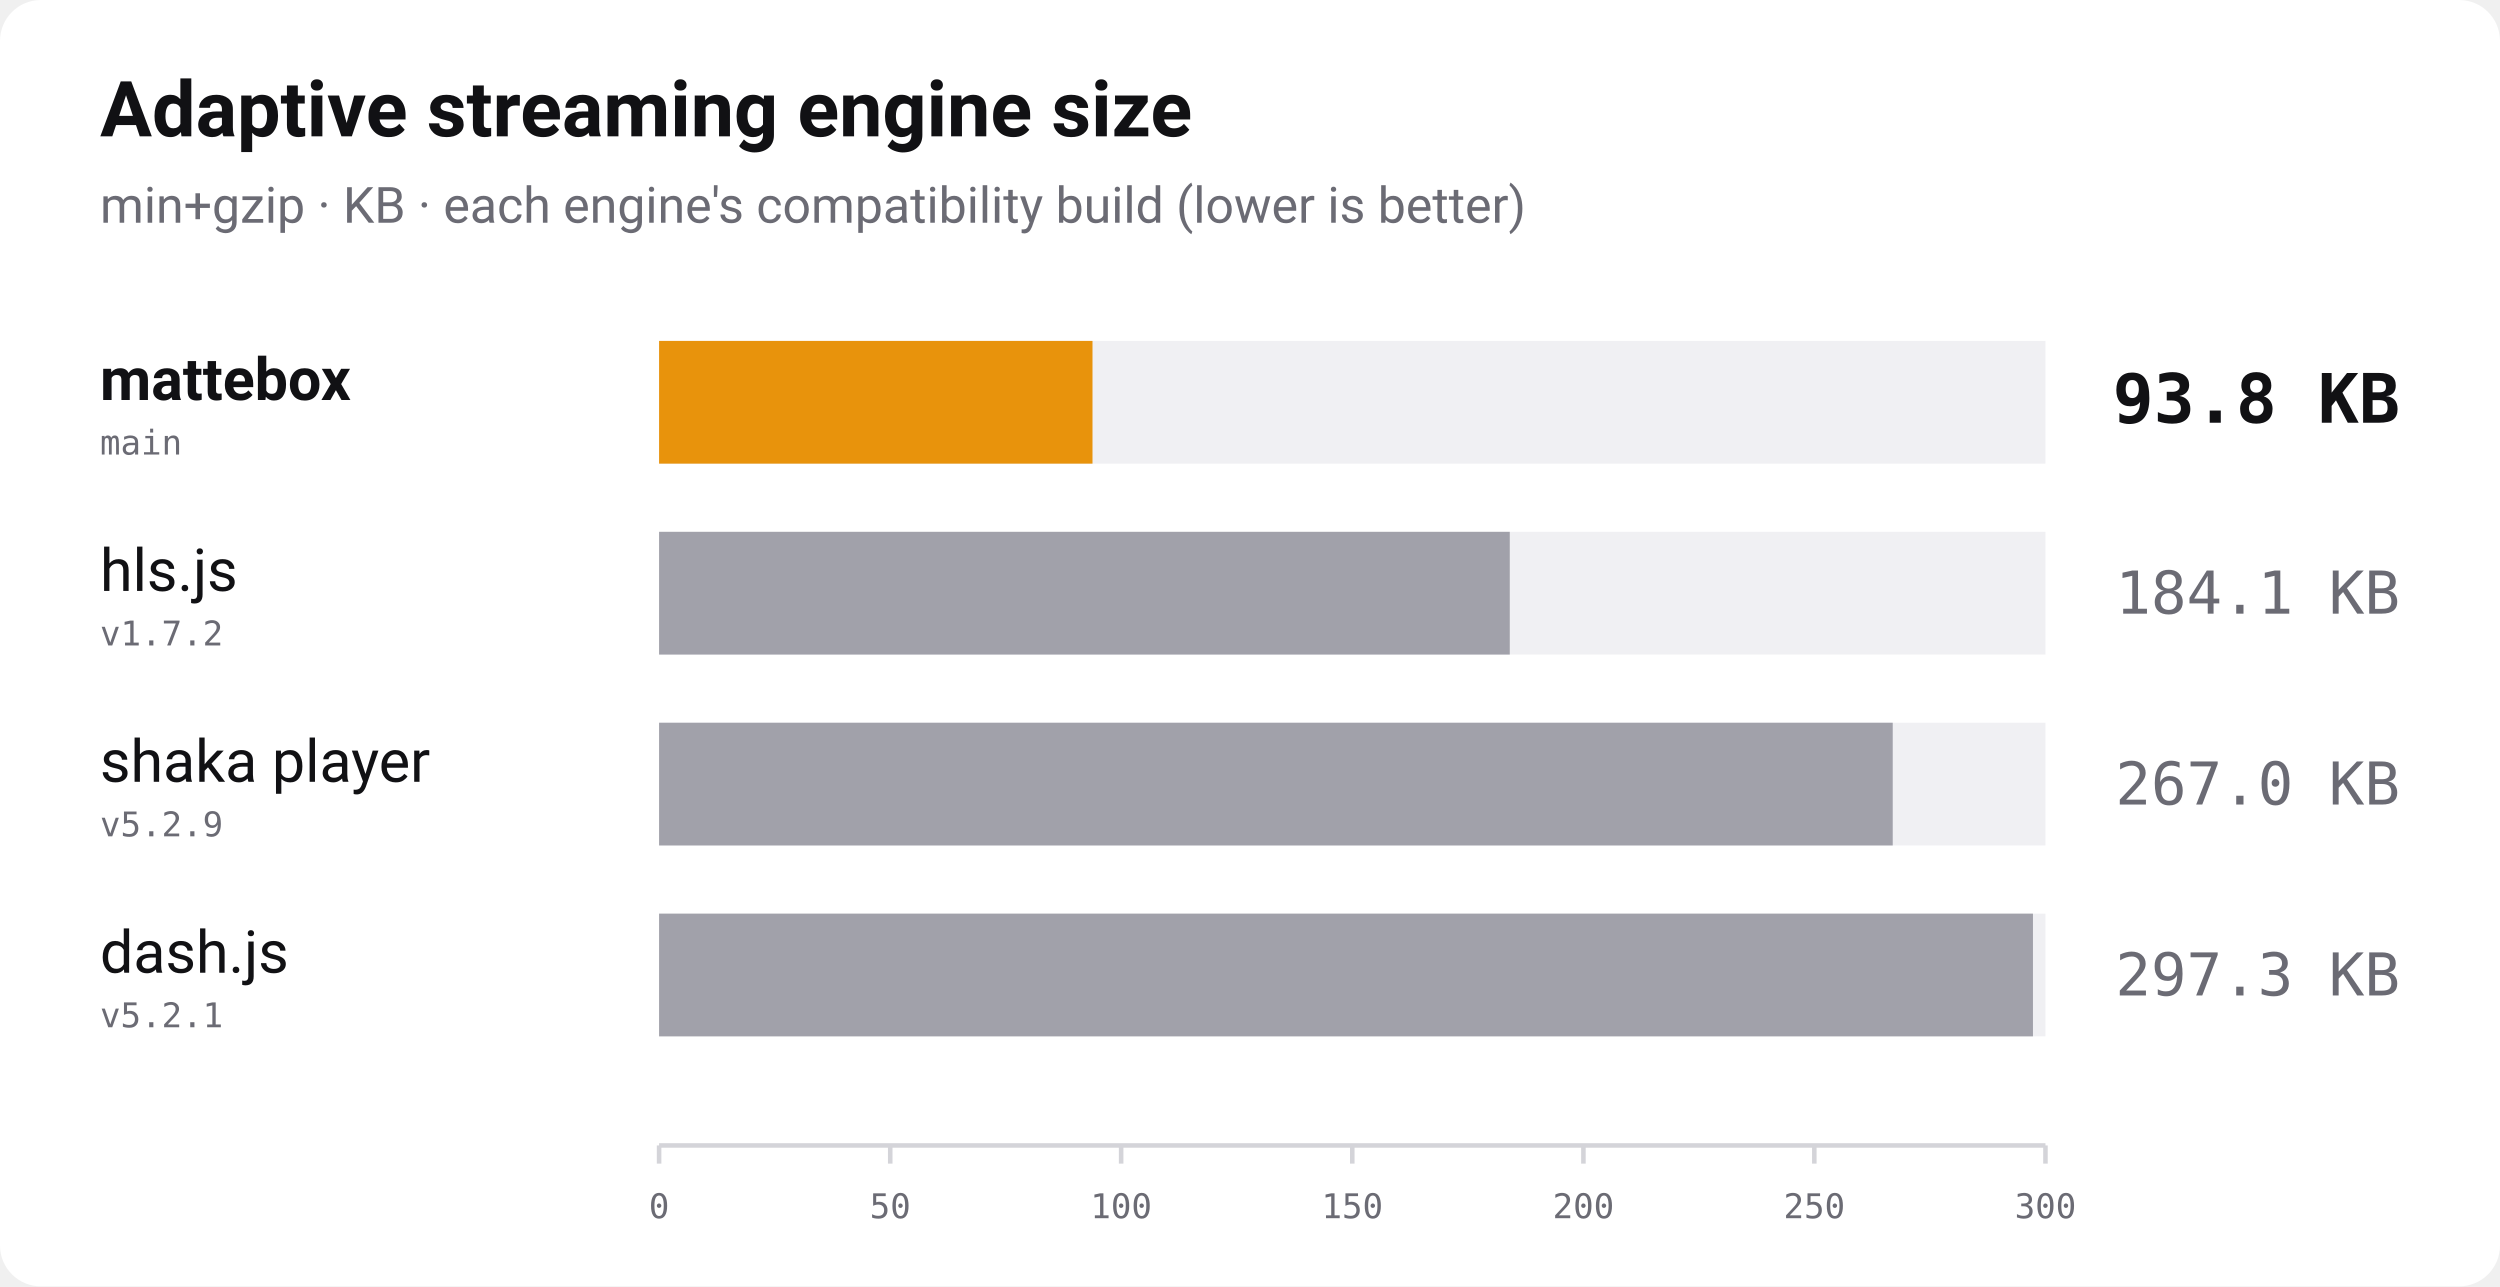
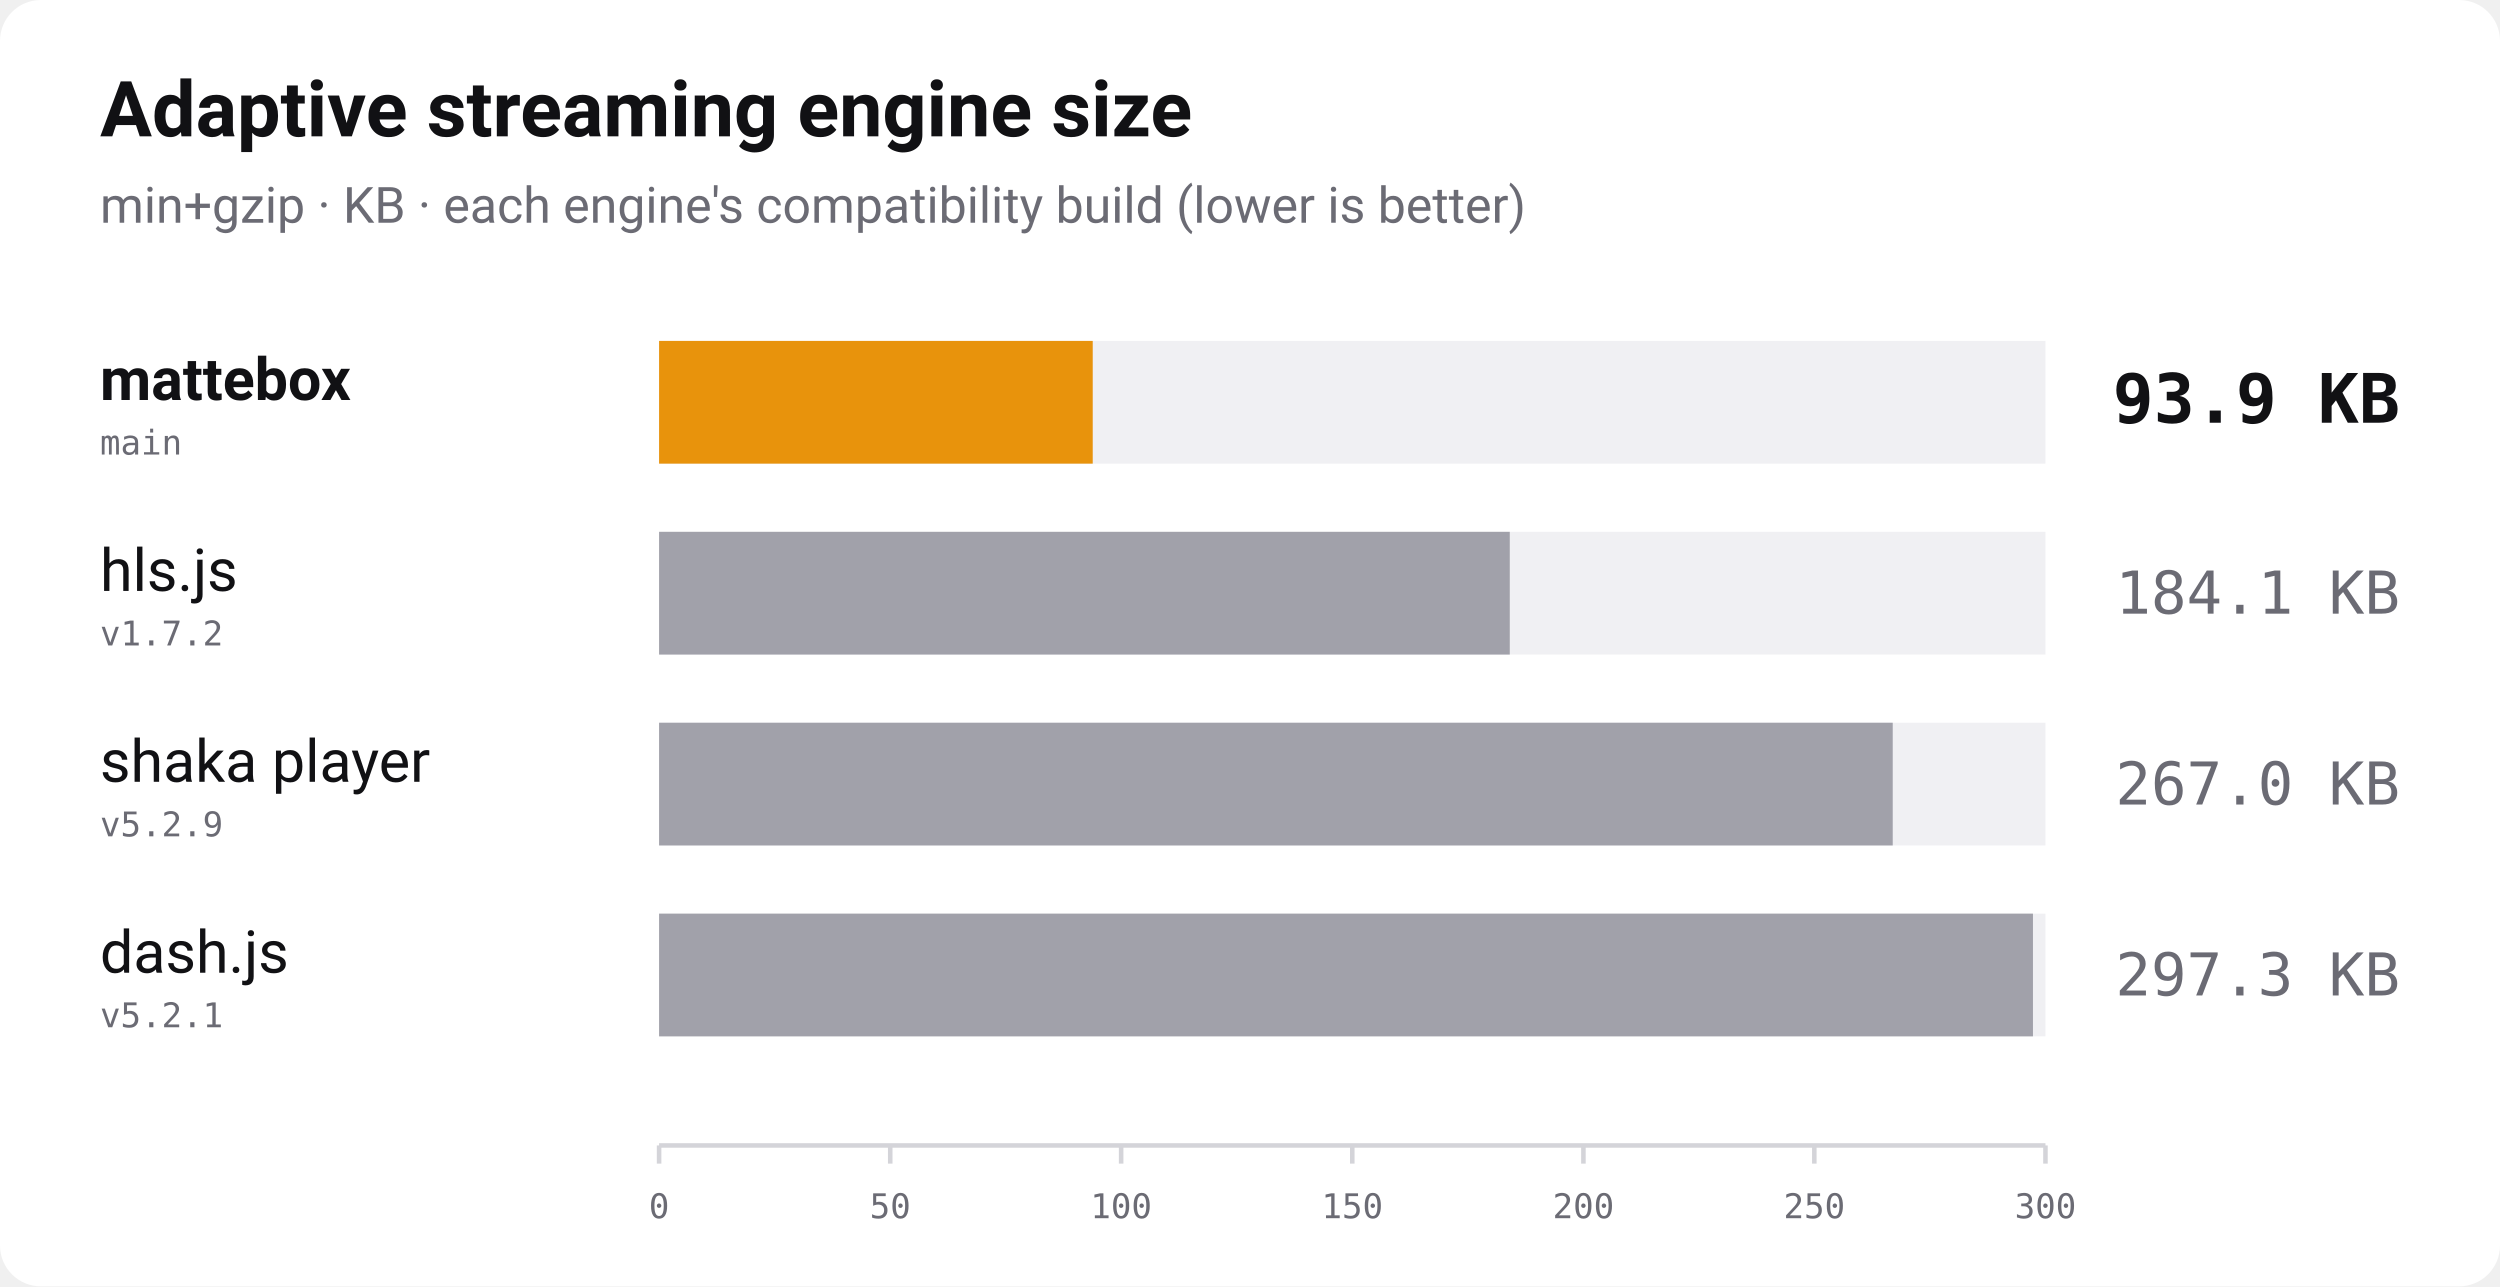
<svg xmlns="http://www.w3.org/2000/svg" width="1100" height="566" viewBox="0 0 1100 566" role="img" aria-label="Bundle size of adaptive streaming players, min+gzip, lower is better">
  <rect width="1100" height="566" rx="18" fill="#ffffff" />
  <text x="44" y="60" font-family="-apple-system, 'Segoe UI', Roboto, Helvetica, Arial, sans-serif" font-size="34" font-weight="700" fill="#111114">Adaptive streaming engine size</text>
  <text x="44" y="98" font-family="-apple-system, 'Segoe UI', Roboto, Helvetica, Arial, sans-serif" font-size="22" fill="#6b6b74">min+gzip · KB · each engine's compatibility build (lower is better)</text>
  <text x="44" y="176" font-family="-apple-system, 'Segoe UI', Roboto, Helvetica, Arial, sans-serif" font-size="26" font-weight="700" fill="#111114">mattebox</text>
  <text x="44" y="200" font-family="ui-monospace, 'SF Mono', Menlo, Consolas, monospace" font-size="15" fill="#6b6b74">main</text>
  <rect x="290" y="150" width="610" height="54" fill="#f0f0f3" />
-   <rect x="290" y="150" width="190.7" height="54" fill="#e8930c" />
-   <text x="1056" y="186" text-anchor="end" font-family="ui-monospace, 'SF Mono', Menlo, Consolas, monospace" font-size="30" font-weight="700" fill="#111114">93.8 KB</text>
+   <rect x="290" y="150" width="190.8" height="54" fill="#e8930c" />
+   <text x="1056" y="186" text-anchor="end" font-family="ui-monospace, 'SF Mono', Menlo, Consolas, monospace" font-size="30" font-weight="700" fill="#111114">93.9 KB</text>
  <text x="44" y="260" font-family="-apple-system, 'Segoe UI', Roboto, Helvetica, Arial, sans-serif" font-size="26" font-weight="400" fill="#111114">hls.js</text>
  <text x="44" y="284" font-family="ui-monospace, 'SF Mono', Menlo, Consolas, monospace" font-size="15" fill="#6b6b74">v1.7.2</text>
  <rect x="290" y="234" width="610" height="54" fill="#f0f0f3" />
  <rect x="290" y="234" width="374.3" height="54" fill="#a1a1aa" />
  <text x="1056" y="270" text-anchor="end" font-family="ui-monospace, 'SF Mono', Menlo, Consolas, monospace" font-size="26" font-weight="400" fill="#6b6b74">184.1 KB</text>
  <text x="44" y="344" font-family="-apple-system, 'Segoe UI', Roboto, Helvetica, Arial, sans-serif" font-size="26" font-weight="400" fill="#111114">shaka player</text>
  <text x="44" y="368" font-family="ui-monospace, 'SF Mono', Menlo, Consolas, monospace" font-size="15" fill="#6b6b74">v5.2.9</text>
  <rect x="290" y="318" width="610" height="54" fill="#f0f0f3" />
  <rect x="290" y="318" width="542.8" height="54" fill="#a1a1aa" />
  <text x="1056" y="354" text-anchor="end" font-family="ui-monospace, 'SF Mono', Menlo, Consolas, monospace" font-size="26" font-weight="400" fill="#6b6b74">267.0 KB</text>
  <text x="44" y="428" font-family="-apple-system, 'Segoe UI', Roboto, Helvetica, Arial, sans-serif" font-size="26" font-weight="400" fill="#111114">dash.js</text>
  <text x="44" y="452" font-family="ui-monospace, 'SF Mono', Menlo, Consolas, monospace" font-size="15" fill="#6b6b74">v5.2.1</text>
  <rect x="290" y="402" width="610" height="54" fill="#f0f0f3" />
  <rect x="290" y="402" width="604.5" height="54" fill="#a1a1aa" />
  <text x="1056" y="438" text-anchor="end" font-family="ui-monospace, 'SF Mono', Menlo, Consolas, monospace" font-size="26" font-weight="400" fill="#6b6b74">297.3 KB</text>
  <line x1="290" y1="504" x2="900" y2="504" stroke="#d4d4d9" stroke-width="2" />
  <line x1="290.0" y1="504" x2="290.0" y2="512" stroke="#d4d4d9" stroke-width="2" />
  <text x="290.0" y="536" text-anchor="middle" font-family="ui-monospace, 'SF Mono', Menlo, Consolas, monospace" font-size="15" fill="#6b6b74">0</text>
  <line x1="391.7" y1="504" x2="391.7" y2="512" stroke="#d4d4d9" stroke-width="2" />
  <text x="391.7" y="536" text-anchor="middle" font-family="ui-monospace, 'SF Mono', Menlo, Consolas, monospace" font-size="15" fill="#6b6b74">50</text>
  <line x1="493.3" y1="504" x2="493.3" y2="512" stroke="#d4d4d9" stroke-width="2" />
  <text x="493.3" y="536" text-anchor="middle" font-family="ui-monospace, 'SF Mono', Menlo, Consolas, monospace" font-size="15" fill="#6b6b74">100</text>
  <line x1="595.0" y1="504" x2="595.0" y2="512" stroke="#d4d4d9" stroke-width="2" />
  <text x="595.0" y="536" text-anchor="middle" font-family="ui-monospace, 'SF Mono', Menlo, Consolas, monospace" font-size="15" fill="#6b6b74">150</text>
  <line x1="696.7" y1="504" x2="696.7" y2="512" stroke="#d4d4d9" stroke-width="2" />
  <text x="696.7" y="536" text-anchor="middle" font-family="ui-monospace, 'SF Mono', Menlo, Consolas, monospace" font-size="15" fill="#6b6b74">200</text>
  <line x1="798.3" y1="504" x2="798.3" y2="512" stroke="#d4d4d9" stroke-width="2" />
  <text x="798.3" y="536" text-anchor="middle" font-family="ui-monospace, 'SF Mono', Menlo, Consolas, monospace" font-size="15" fill="#6b6b74">250</text>
  <line x1="900.0" y1="504" x2="900.0" y2="512" stroke="#d4d4d9" stroke-width="2" />
  <text x="900.0" y="536" text-anchor="middle" font-family="ui-monospace, 'SF Mono', Menlo, Consolas, monospace" font-size="15" fill="#6b6b74">300</text>
</svg>
